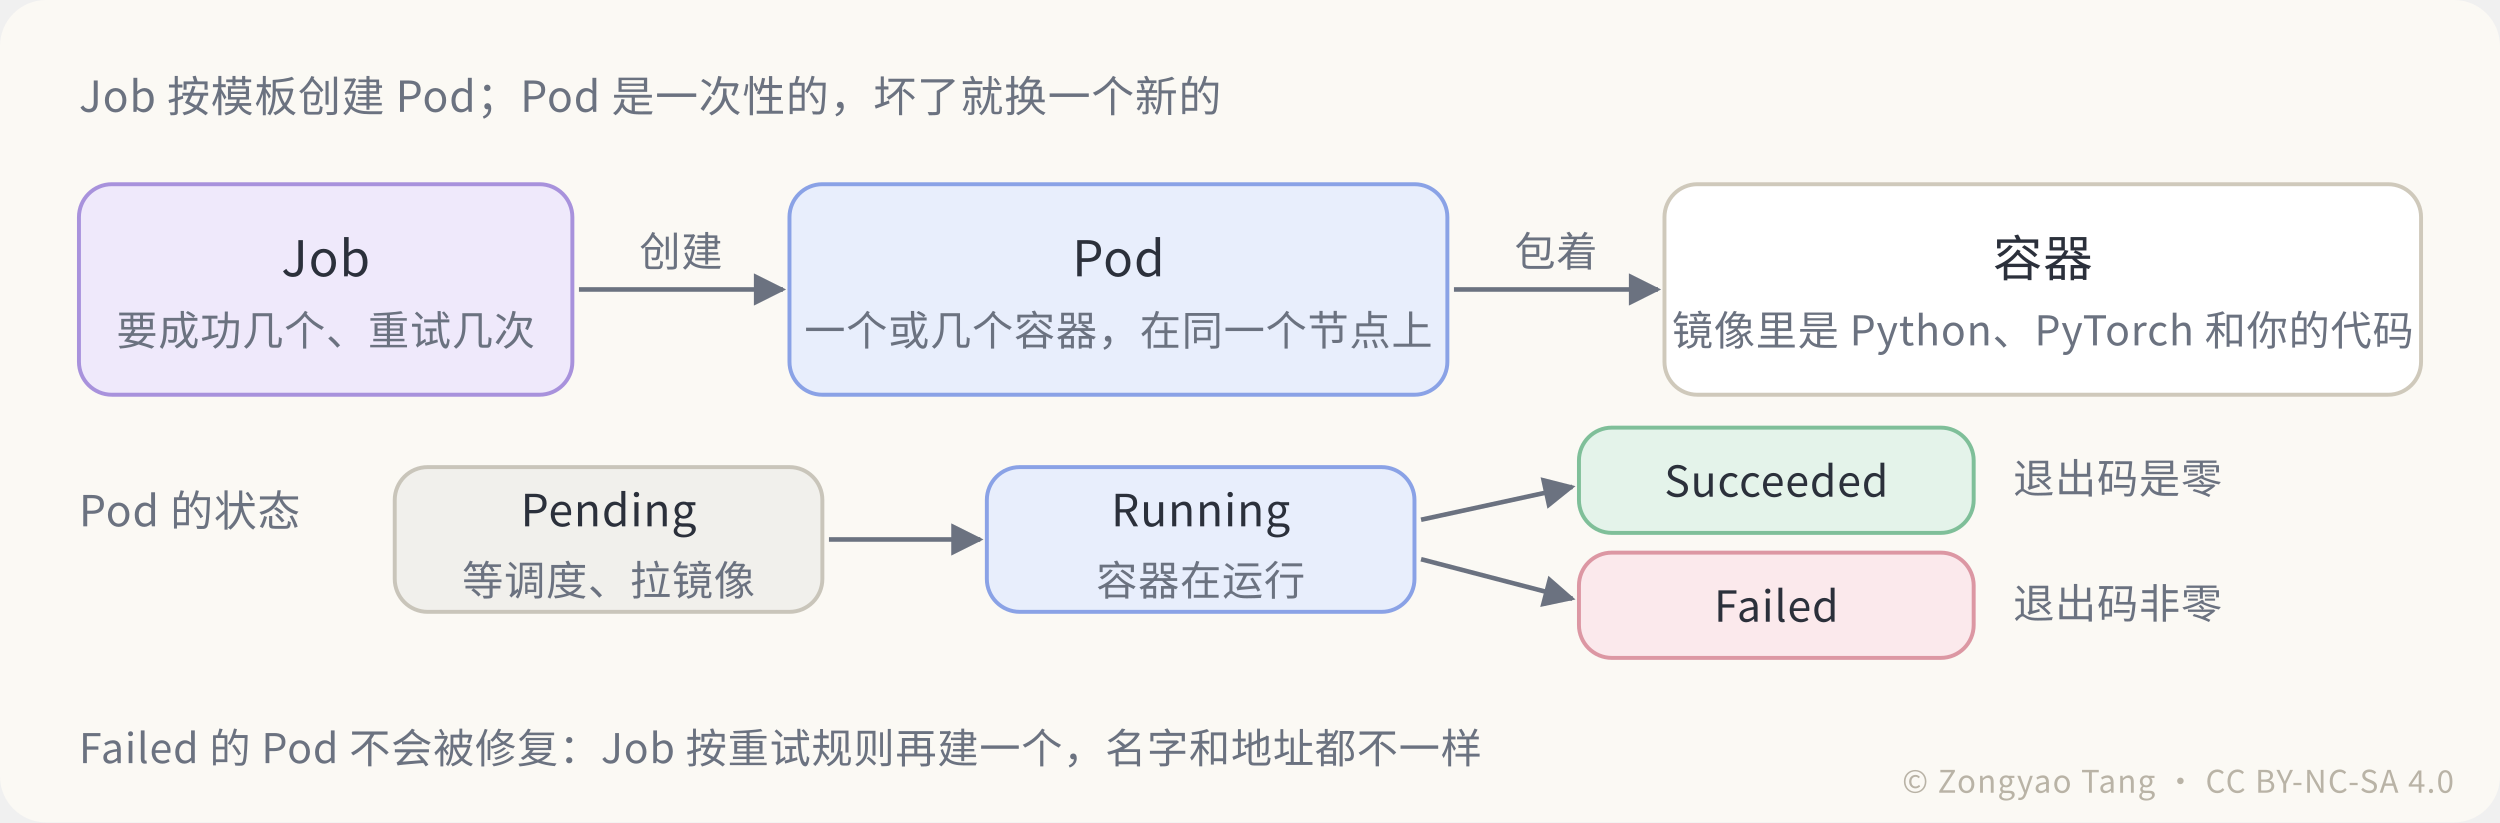
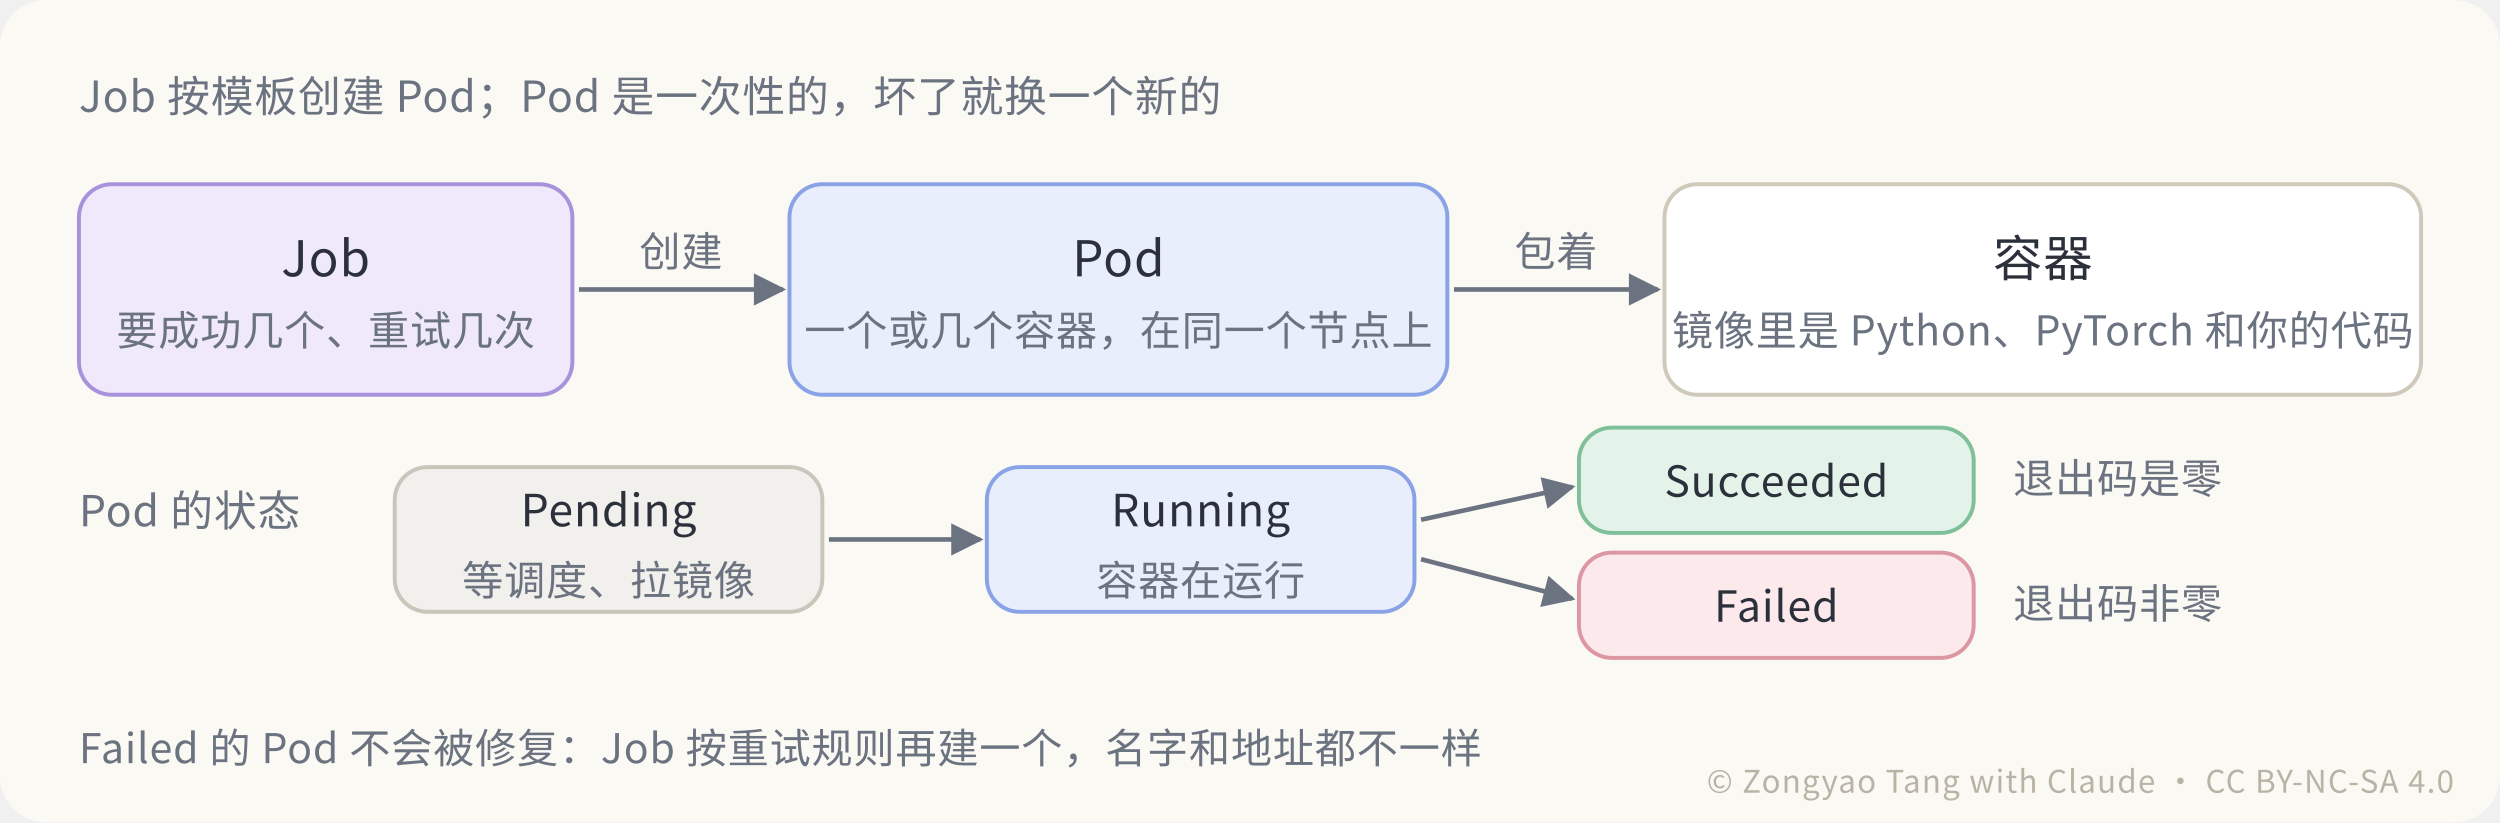
<svg xmlns="http://www.w3.org/2000/svg" viewBox="0 0 760 250" width="760" height="250" font-family="'PingFang SC','Noto Sans CJK SC','Source Han Sans SC','Hiragino Sans GB','Microsoft YaHei',sans-serif" role="img" aria-label="Job、Pod 和容器">
  <defs>
    <marker id="tip" viewBox="0 0 10 10" refX="9" refY="5" markerWidth="7" markerHeight="7" orient="auto-start-reverse">
      <path d="M0 0 L10 5 L0 10 z" fill="#6b7280" />
    </marker>
  </defs>
  <rect width="760" height="250" rx="14" fill="#fbf9f4" />
  <text x="24" y="34" font-size="13" fill="#6b7280" font-weight="400" text-anchor="start" letter-spacing=".02em">Job 按模板创建 Pod；Pod 是一次性的，坏了就换一个新的</text>
  <rect x="24" y="56" width="150" height="64" rx="10" fill="#efe9fb" stroke="#a892dc" stroke-width="1.2" />
  <text x="99.0" y="84.0" font-size="15" fill="#2b303b" font-weight="500" text-anchor="middle" letter-spacing=".02em">Job</text>
  <text x="99.0" y="105.0" font-size="12.5" fill="#6b7280" font-weight="400" text-anchor="middle" letter-spacing=".02em">要成功几个、重试几次</text>
  <rect x="240" y="56" width="200" height="64" rx="10" fill="#e8eefc" stroke="#8aa2e6" stroke-width="1.2" />
  <text x="340.0" y="84.0" font-size="15" fill="#2b303b" font-weight="500" text-anchor="middle" letter-spacing=".02em">Pod</text>
  <text x="340.0" y="105.0" font-size="12.5" fill="#6b7280" font-weight="400" text-anchor="middle" letter-spacing=".02em">一个或几个容器，在同一个节点上</text>
  <rect x="506" y="56" width="230" height="64" rx="10" fill="#ffffff" stroke="#cfc9bb" stroke-width="1.2" />
  <text x="621.0" y="84.0" font-size="15" fill="#2b303b" font-weight="500" text-anchor="middle" letter-spacing=".02em">容器</text>
  <text x="621.0" y="105.0" font-size="12.5" fill="#6b7280" font-weight="400" text-anchor="middle" letter-spacing=".02em">镜像里是 Python、PyTorch 和你的代码</text>
  <line x1="176" y1="88" x2="238" y2="88" stroke="#6b7280" stroke-width="1.4" marker-end="url(#tip)" />
  <text x="207.0" y="81.0" font-size="12.5" fill="#6b7280" font-weight="400" text-anchor="middle" letter-spacing=".02em">创建</text>
  <line x1="442" y1="88" x2="504" y2="88" stroke="#6b7280" stroke-width="1.4" marker-end="url(#tip)" />
  <text x="473.0" y="81.0" font-size="12.5" fill="#6b7280" font-weight="400" text-anchor="middle" letter-spacing=".02em">包着</text>
  <text x="24" y="160" font-size="13" fill="#6b7280" font-weight="400" text-anchor="start" letter-spacing=".02em">Pod 的状态</text>
  <rect x="120" y="142" width="130" height="44" rx="10" fill="#f1f0ec" stroke="#c9c5ba" stroke-width="1.2" />
  <text x="185.0" y="160.0" font-size="13.5" fill="#2b303b" font-weight="500" text-anchor="middle" letter-spacing=".02em">Pending</text>
  <text x="185.0" y="181.0" font-size="12.5" fill="#6b7280" font-weight="400" text-anchor="middle" letter-spacing=".02em">等调度、拉镜像</text>
  <rect x="300" y="142" width="130" height="44" rx="10" fill="#e8eefc" stroke="#8aa2e6" stroke-width="1.2" />
  <text x="365.0" y="160.0" font-size="13.5" fill="#2b303b" font-weight="500" text-anchor="middle" letter-spacing=".02em">Running</text>
  <text x="365.0" y="181.0" font-size="12.5" fill="#6b7280" font-weight="400" text-anchor="middle" letter-spacing=".02em">容器在运行</text>
  <rect x="480" y="130" width="120" height="32" rx="10" fill="#e4f3ea" stroke="#7fbf99" stroke-width="1.2" />
  <text x="540.0" y="151.0" font-size="13" fill="#2b303b" font-weight="500" text-anchor="middle" letter-spacing=".02em">Succeeded</text>
  <rect x="480" y="168" width="120" height="32" rx="10" fill="#fbe9ec" stroke="#dc97a3" stroke-width="1.2" />
  <text x="540.0" y="189.0" font-size="13" fill="#2b303b" font-weight="500" text-anchor="middle" letter-spacing=".02em">Failed</text>
  <line x1="252" y1="164" x2="298" y2="164" stroke="#6b7280" stroke-width="1.4" marker-end="url(#tip)" />
  <line x1="432" y1="158" x2="478" y2="148" stroke="#6b7280" stroke-width="1.4" marker-end="url(#tip)" />
  <line x1="432" y1="170" x2="478" y2="182" stroke="#6b7280" stroke-width="1.4" marker-end="url(#tip)" />
  <text x="612" y="150" font-size="12.5" fill="#6b7280" font-weight="400" text-anchor="start" letter-spacing=".02em">退出码是零</text>
  <text x="612" y="188" font-size="12.5" fill="#6b7280" font-weight="400" text-anchor="start" letter-spacing=".02em">退出码非零</text>
  <text x="24" y="232" font-size="12.5" fill="#6b7280" font-weight="400" text-anchor="start" letter-spacing=".02em">Failed 的 Pod 不会被修复：Job 按重试规则再建一个，名字和地址都不一样</text>
-   <text x="746" y="241" font-size="9.5" fill="#b9b3a6" text-anchor="end" letter-spacing=".04em">© Zongyao Tang · CC BY-NC-SA 4.0</text>
+   <text x="746" y="241" font-size="9.5" fill="#b9b3a6" text-anchor="end" letter-spacing=".04em">© Zongyao Tang with Claude · CC BY-NC-SA 4.0</text>
</svg>
